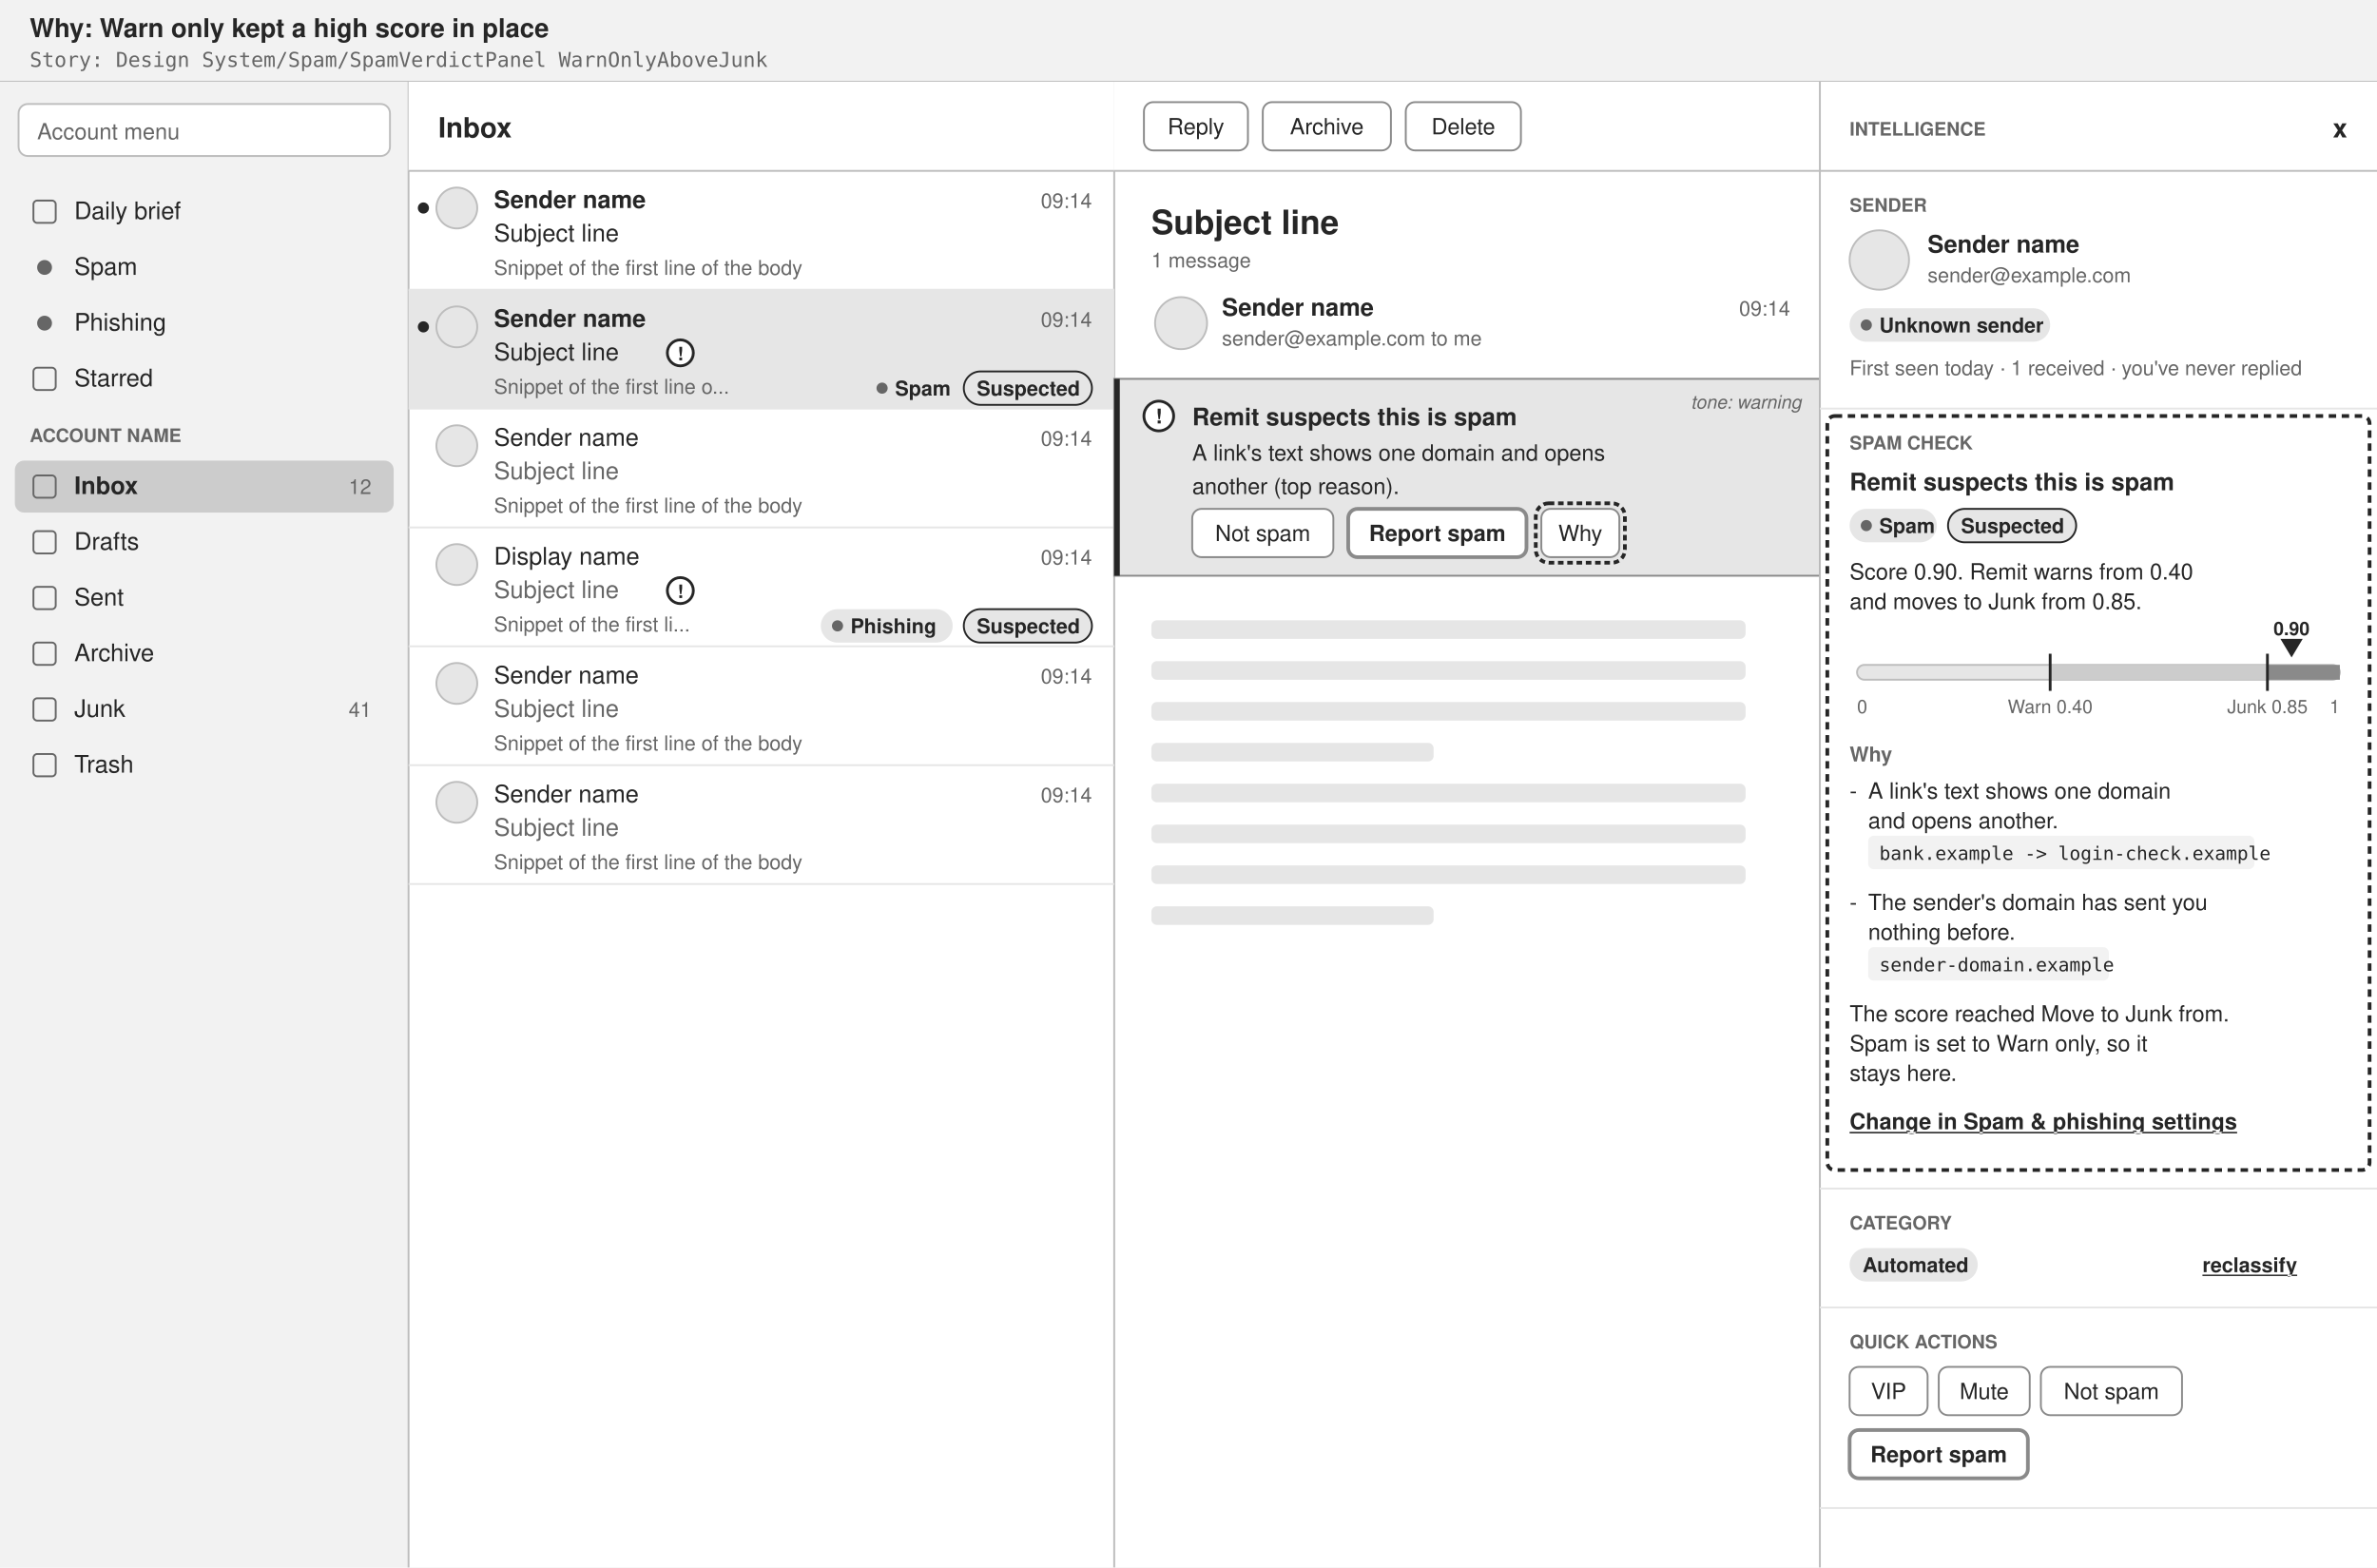
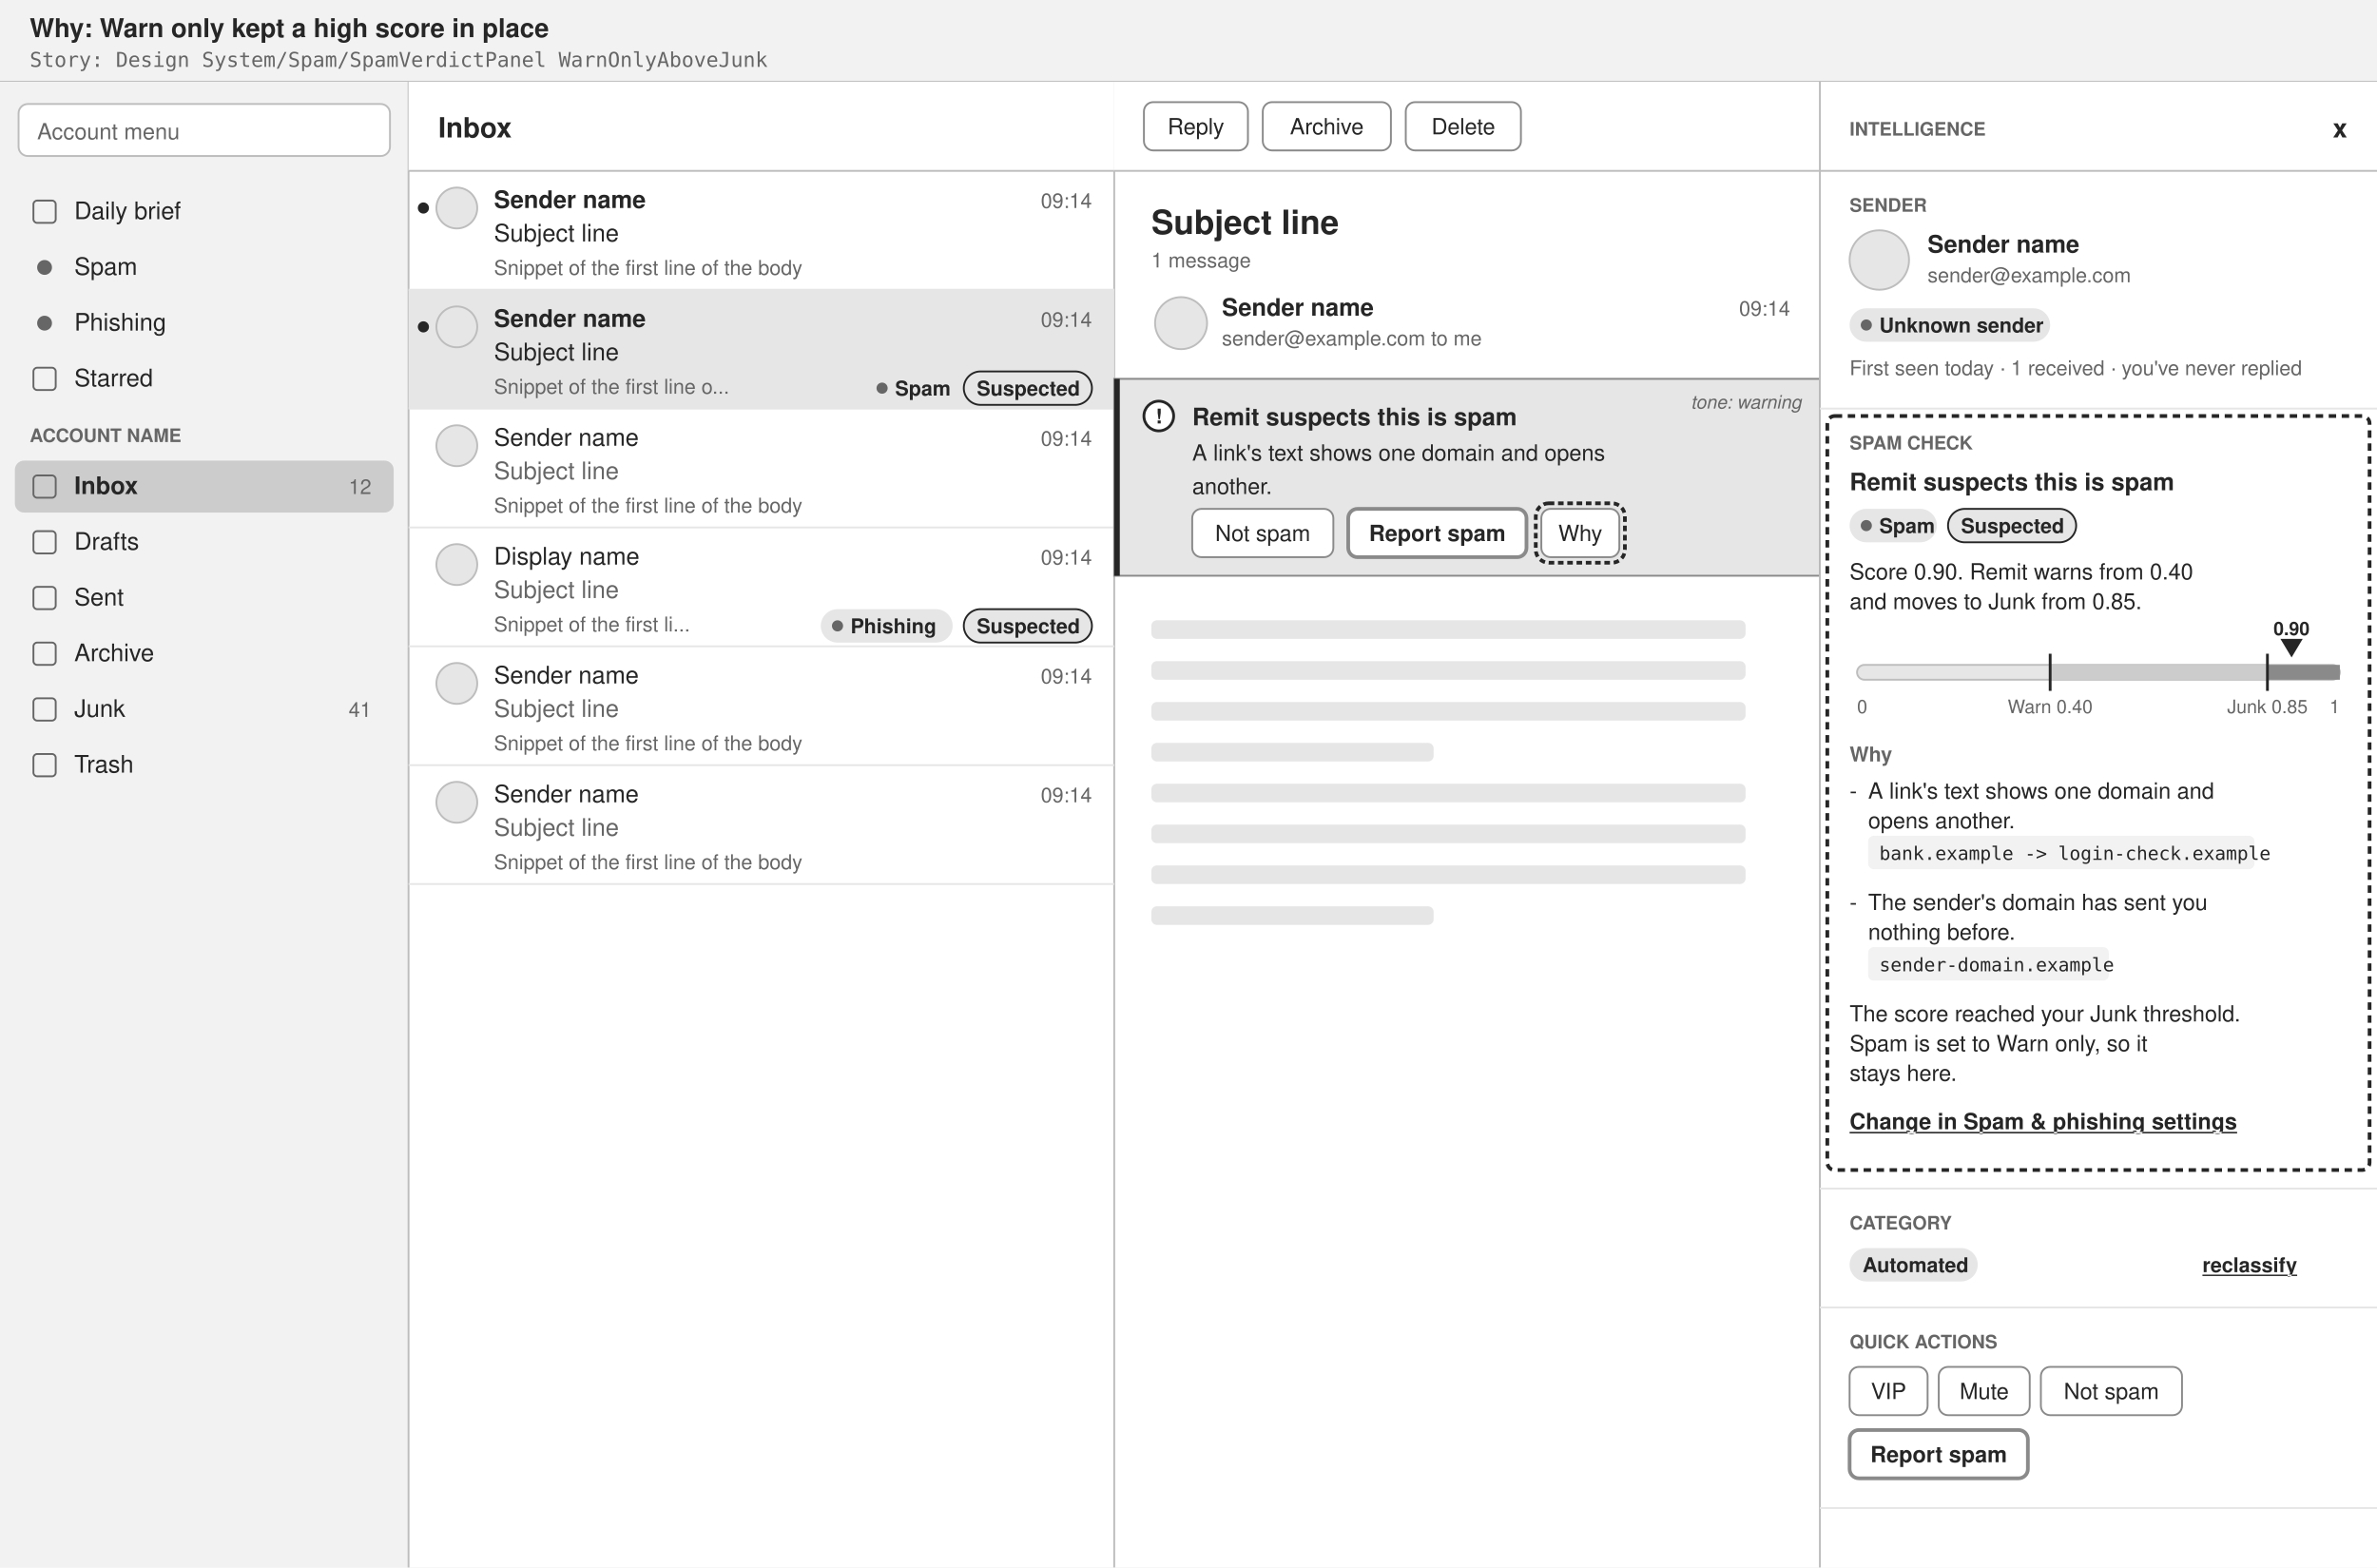
<svg xmlns="http://www.w3.org/2000/svg" width="1280" height="844" viewBox="0 0 1280 844" font-family="Helvetica, Arial, sans-serif">
  <rect x="0" y="0" width="1280" height="844" fill="#ffffff" stroke="none" stroke-width="1" />
  <rect x="0" y="0" width="1280" height="44" fill="#f2f2f2" stroke="none" stroke-width="1" />
  <line x1="0" y1="44" x2="1280" y2="44" stroke="#bdbdbd" stroke-width="1" />
  <text x="16" y="20" font-size="14" fill="#262626" font-weight="700">Why: Warn only kept a high score in place</text>
  <text x="16" y="36" font-size="11" fill="#666666" font-family="monospace">Story: Design System/Spam/SpamVerdictPanel WarnOnlyAboveJunk</text>
  <g transform="translate(0,44)">
    <rect x="0" y="0" width="220" height="800" fill="#f2f2f2" stroke="none" stroke-width="1" />
    <line x1="220" y1="0" x2="220" y2="800" stroke="#bdbdbd" stroke-width="1" />
    <rect x="10" y="12" width="200" height="28" fill="#ffffff" stroke="#bdbdbd" stroke-width="1" rx="5" />
    <text x="20" y="31" font-size="12" fill="#666666">Account menu</text>
    <rect x="18" y="64" width="12" height="12" fill="none" stroke="#666666" stroke-width="1" rx="2" />
    <text x="40" y="74" font-size="13" fill="#262626" font-weight="400">Daily brief</text>
    <circle cx="24" cy="100" r="4" fill="#666666" />
    <text x="40" y="104" font-size="13" fill="#262626" font-weight="400">Spam</text>
    <circle cx="24" cy="130" r="4" fill="#666666" />
    <text x="40" y="134" font-size="13" fill="#262626" font-weight="400">Phishing</text>
    <rect x="18" y="154" width="12" height="12" fill="none" stroke="#666666" stroke-width="1" rx="2" />
    <text x="40" y="164" font-size="13" fill="#262626" font-weight="400">Starred</text>
    <text x="16" y="194" font-size="10" fill="#666666" font-weight="700">ACCOUNT NAME</text>
    <rect x="8" y="204" width="204" height="28" fill="#cccccc" stroke="none" stroke-width="1" rx="5" />
    <rect x="18" y="212" width="12" height="12" fill="none" stroke="#666666" stroke-width="1" rx="2" />
    <text x="40" y="222" font-size="13" fill="#262626" font-weight="600">Inbox</text>
    <text x="200" y="222" font-size="11" fill="#666666" text-anchor="end">12</text>
    <rect x="18" y="242" width="12" height="12" fill="none" stroke="#666666" stroke-width="1" rx="2" />
    <text x="40" y="252" font-size="13" fill="#262626" font-weight="400">Drafts</text>
    <rect x="18" y="272" width="12" height="12" fill="none" stroke="#666666" stroke-width="1" rx="2" />
    <text x="40" y="282" font-size="13" fill="#262626" font-weight="400">Sent</text>
    <rect x="18" y="302" width="12" height="12" fill="none" stroke="#666666" stroke-width="1" rx="2" />
    <text x="40" y="312" font-size="13" fill="#262626" font-weight="400">Archive</text>
    <rect x="18" y="332" width="12" height="12" fill="none" stroke="#666666" stroke-width="1" rx="2" />
    <text x="40" y="342" font-size="13" fill="#262626" font-weight="400">Junk</text>
    <text x="200" y="342" font-size="11" fill="#666666" text-anchor="end">41</text>
    <rect x="18" y="362" width="12" height="12" fill="none" stroke="#666666" stroke-width="1" rx="2" />
    <text x="40" y="372" font-size="13" fill="#262626" font-weight="400">Trash</text>
    <line x1="600" y1="0" x2="600" y2="800" stroke="#bdbdbd" stroke-width="1" />
    <rect x="220" y="0" width="380" height="48" fill="#ffffff" stroke="none" stroke-width="1" />
    <line x1="220" y1="48" x2="600" y2="48" stroke="#bdbdbd" stroke-width="1" />
    <text x="236" y="30" font-size="15" fill="#262626" font-weight="700">Inbox</text>
    <circle cx="228" cy="68" r="3" fill="#262626" />
    <circle cx="246" cy="68" r="11" fill="#e6e6e6" stroke="#bdbdbd" />
    <text x="266" y="68" font-size="13" fill="#262626" font-weight="700">Sender name</text>
    <text x="588" y="68" font-size="11" fill="#666666" text-anchor="end">09:14</text>
    <text x="266" y="86" font-size="13" fill="#262626">Subject line</text>
    <text x="266" y="104" font-size="11" fill="#666666">Snippet of the first line of the body</text>
    <line x1="220" y1="112" x2="600" y2="112" stroke="#e6e6e6" stroke-width="1" />
    <rect x="220" y="112" width="380" height="64" fill="#e6e6e6" stroke="none" stroke-width="1" />
    <circle cx="228" cy="132" r="3" fill="#262626" />
    <circle cx="246" cy="132" r="11" fill="#e6e6e6" stroke="#bdbdbd" />
    <text x="266" y="132" font-size="13" fill="#262626" font-weight="700">Sender name</text>
    <text x="588" y="132" font-size="11" fill="#666666" text-anchor="end">09:14</text>
    <text x="266" y="150" font-size="13" fill="#262626">Subject line</text>
-     <circle cx="366.36" cy="146" r="7" fill="#ffffff" stroke="#262626" stroke-width="1.5" />
-     <text x="366.36" y="150" font-size="10" fill="#262626" font-weight="700" text-anchor="middle">!</text>
    <rect x="519" y="156" width="69" height="18" fill="#e6e6e6" stroke="#262626" stroke-width="1" rx="9" />
    <text x="526" y="169" font-size="11" fill="#262626" font-weight="600">Suspected</text>
    <rect x="466" y="156" width="47" height="18" fill="#e6e6e6" stroke="none" stroke-width="1" rx="9" />
    <circle cx="475" cy="165" r="3" fill="#666666" />
    <text x="482" y="169" font-size="11" fill="#262626" font-weight="600">Spam</text>
    <text x="266" y="168" font-size="11" fill="#666666">Snippet of the first line o...</text>
    <line x1="220" y1="176" x2="600" y2="176" stroke="#e6e6e6" stroke-width="1" />
    <circle cx="246" cy="196" r="11" fill="#e6e6e6" stroke="#bdbdbd" />
    <text x="266" y="196" font-size="13" fill="#262626" font-weight="500">Sender name</text>
    <text x="588" y="196" font-size="11" fill="#666666" text-anchor="end">09:14</text>
    <text x="266" y="214" font-size="13" fill="#666666">Subject line</text>
    <text x="266" y="232" font-size="11" fill="#666666">Snippet of the first line of the body</text>
    <line x1="220" y1="240" x2="600" y2="240" stroke="#e6e6e6" stroke-width="1" />
    <circle cx="246" cy="260" r="11" fill="#e6e6e6" stroke="#bdbdbd" />
    <text x="266" y="260" font-size="13" fill="#262626" font-weight="500">Display name</text>
    <text x="588" y="260" font-size="11" fill="#666666" text-anchor="end">09:14</text>
    <text x="266" y="278" font-size="13" fill="#666666">Subject line</text>
-     <circle cx="366.36" cy="274" r="7" fill="#ffffff" stroke="#262626" stroke-width="1.5" />
-     <text x="366.36" y="278" font-size="10" fill="#262626" font-weight="700" text-anchor="middle">!</text>
    <rect x="519" y="284" width="69" height="18" fill="#e6e6e6" stroke="#262626" stroke-width="1" rx="9" />
    <text x="526" y="297" font-size="11" fill="#262626" font-weight="600">Suspected</text>
    <rect x="442" y="284" width="71" height="18" fill="#e6e6e6" stroke="none" stroke-width="1" rx="9" />
    <circle cx="451" cy="293" r="3" fill="#666666" />
    <text x="458" y="297" font-size="11" fill="#262626" font-weight="600">Phishing</text>
    <text x="266" y="296" font-size="11" fill="#666666">Snippet of the first li...</text>
    <line x1="220" y1="304" x2="600" y2="304" stroke="#e6e6e6" stroke-width="1" />
    <circle cx="246" cy="324" r="11" fill="#e6e6e6" stroke="#bdbdbd" />
    <text x="266" y="324" font-size="13" fill="#262626" font-weight="500">Sender name</text>
    <text x="588" y="324" font-size="11" fill="#666666" text-anchor="end">09:14</text>
    <text x="266" y="342" font-size="13" fill="#666666">Subject line</text>
    <text x="266" y="360" font-size="11" fill="#666666">Snippet of the first line of the body</text>
    <line x1="220" y1="368" x2="600" y2="368" stroke="#e6e6e6" stroke-width="1" />
    <circle cx="246" cy="388" r="11" fill="#e6e6e6" stroke="#bdbdbd" />
    <text x="266" y="388" font-size="13" fill="#262626" font-weight="500">Sender name</text>
    <text x="588" y="388" font-size="11" fill="#666666" text-anchor="end">09:14</text>
    <text x="266" y="406" font-size="13" fill="#666666">Subject line</text>
    <text x="266" y="424" font-size="11" fill="#666666">Snippet of the first line of the body</text>
    <line x1="220" y1="432" x2="600" y2="432" stroke="#e6e6e6" stroke-width="1" />
    <rect x="600" y="0" width="380" height="48" fill="#ffffff" stroke="none" stroke-width="1" />
    <line x1="600" y1="48" x2="980" y2="48" stroke="#bdbdbd" stroke-width="1" />
    <rect x="616" y="11" width="56" height="26" fill="#ffffff" stroke="#8a8a8a" stroke-width="1" rx="5" />
    <text x="644" y="28.32" font-size="12" fill="#262626" font-weight="500" text-anchor="middle">Reply</text>
    <rect x="680" y="11" width="69" height="26" fill="#ffffff" stroke="#8a8a8a" stroke-width="1" rx="5" />
    <text x="714.5" y="28.32" font-size="12" fill="#262626" font-weight="500" text-anchor="middle">Archive</text>
    <rect x="757" y="11" width="62" height="26" fill="#ffffff" stroke="#8a8a8a" stroke-width="1" rx="5" />
    <text x="788" y="28.32" font-size="12" fill="#262626" font-weight="500" text-anchor="middle">Delete</text>
    <text x="620" y="82" font-size="18" fill="#262626" font-weight="700">Subject line</text>
    <text x="620" y="100" font-size="11" fill="#666666">1 message</text>
    <circle cx="636" cy="130" r="14" fill="#e6e6e6" stroke="#bdbdbd" />
    <text x="658" y="126" font-size="13" fill="#262626" font-weight="600">Sender name</text>
    <text x="658" y="142" font-size="11" fill="#666666">sender@example.com  to me</text>
    <text x="964" y="126" font-size="11" fill="#666666" text-anchor="end">09:14</text>
    <line x1="600" y1="160" x2="980" y2="160" stroke="#e6e6e6" stroke-width="1" />
    <rect x="600" y="160" width="380" height="106" fill="#e6e6e6" stroke="#8a8a8a" stroke-width="1" />
    <rect x="600" y="160" width="3" height="106" fill="#262626" stroke="none" stroke-width="1" />
    <circle cx="624" cy="180" r="8" fill="#ffffff" stroke="#262626" stroke-width="1.5" />
    <text x="624" y="184" font-size="11" fill="#262626" font-weight="700" text-anchor="middle">!</text>
    <text x="970" y="176" font-size="10" fill="#666666" text-anchor="end" font-style="italic">tone: warning</text>
    <text x="642" y="185" font-size="13" fill="#262626" font-weight="700">Remit suspects this is spam</text>
    <text x="642" y="204" font-size="12" fill="#262626">A link's text shows one domain and opens</text>
-     <text x="642" y="222" font-size="12" fill="#262626">another (top reason).</text>
+     <text x="642" y="222" font-size="12" fill="#262626">another.</text>
    <rect x="642" y="230" width="76" height="26" fill="#ffffff" stroke="#8a8a8a" stroke-width="1" rx="5" />
    <text x="680" y="247.32" font-size="12" fill="#262626" font-weight="500" text-anchor="middle">Not spam</text>
    <rect x="726" y="230" width="96" height="26" fill="#ffffff" stroke="#8a8a8a" stroke-width="2" rx="5" />
    <text x="774" y="247.32" font-size="12" fill="#262626" font-weight="600" text-anchor="middle">Report spam</text>
    <rect x="830" y="230" width="42" height="26" fill="#ffffff" stroke="#8a8a8a" stroke-width="1" rx="5" />
    <rect x="827" y="227" width="48" height="32" fill="none" stroke="#262626" stroke-width="2" rx="7" stroke-dasharray="3 2" />
    <text x="851" y="247.32" font-size="12" fill="#262626" font-weight="500" text-anchor="middle">Why</text>
    <rect x="620" y="290" width="320" height="10" fill="#e6e6e6" stroke="none" stroke-width="1" rx="3" />
    <rect x="620" y="312" width="320" height="10" fill="#e6e6e6" stroke="none" stroke-width="1" rx="3" />
    <rect x="620" y="334" width="320" height="10" fill="#e6e6e6" stroke="none" stroke-width="1" rx="3" />
    <rect x="620" y="356" width="152" height="10" fill="#e6e6e6" stroke="none" stroke-width="1" rx="3" />
    <rect x="620" y="378" width="320" height="10" fill="#e6e6e6" stroke="none" stroke-width="1" rx="3" />
    <rect x="620" y="400" width="320" height="10" fill="#e6e6e6" stroke="none" stroke-width="1" rx="3" />
    <rect x="620" y="422" width="320" height="10" fill="#e6e6e6" stroke="none" stroke-width="1" rx="3" />
    <rect x="620" y="444" width="152" height="10" fill="#e6e6e6" stroke="none" stroke-width="1" rx="3" />
    <rect x="980" y="0" width="300" height="800" fill="#ffffff" stroke="none" stroke-width="1" />
    <line x1="980" y1="0" x2="980" y2="800" stroke="#bdbdbd" stroke-width="1" />
    <line x1="980" y1="48" x2="1280" y2="48" stroke="#bdbdbd" stroke-width="1" />
    <text x="996" y="29" font-size="10" fill="#666666" font-weight="700">INTELLIGENCE</text>
    <text x="1264" y="30" font-size="14" fill="#262626" font-weight="700" text-anchor="end">x</text>
    <text x="996" y="70" font-size="10" fill="#666666" font-weight="700">SENDER</text>
    <g transform="translate(996,80)">
      <circle cx="16" cy="16" r="16" fill="#e6e6e6" stroke="#bdbdbd" />
      <text x="42" y="12" font-size="13" fill="#262626" font-weight="600">Sender name</text>
      <text x="42" y="28" font-size="11" fill="#666666">sender@example.com</text>
      <rect x="0" y="42" width="108" height="18" fill="#e6e6e6" stroke="none" stroke-width="1" rx="9" />
      <circle cx="9" cy="51" r="3" fill="#666666" />
      <text x="16" y="55" font-size="11" fill="#262626" font-weight="600">Unknown sender</text>
      <text x="0" y="78" font-size="11" fill="#666666">First seen today  ·  1 received  ·  you've never replied</text>
    </g>
    <line x1="980" y1="176" x2="1280" y2="176" stroke="#e6e6e6" stroke-width="1" />
    <rect x="984" y="180" width="292" height="406" fill="none" stroke="#262626" stroke-width="2" rx="4" stroke-dasharray="4 3" />
    <text x="996" y="198" font-size="10" fill="#666666" font-weight="700">SPAM CHECK</text>
    <g transform="translate(996,208)">
      <text x="0" y="12" font-size="13" fill="#262626" font-weight="700">Remit suspects this is spam</text>
      <rect x="0" y="22" width="47" height="18" fill="#e6e6e6" stroke="none" stroke-width="1" rx="9" />
      <circle cx="9" cy="31" r="3" fill="#666666" />
      <text x="16" y="35" font-size="11" fill="#262626" font-weight="600">Spam</text>
      <rect x="53" y="22" width="69" height="18" fill="#e6e6e6" stroke="#262626" stroke-width="1" rx="9" />
      <text x="60" y="35" font-size="11" fill="#262626" font-weight="600">Suspected</text>
      <text x="0" y="60" font-size="12" fill="#262626">Score 0.90. Remit warns from 0.40</text>
      <text x="0" y="76" font-size="12" fill="#262626">and moves to Junk from 0.85.</text>
      <g transform="translate(0,88)">
        <rect x="4" y="18" width="260" height="8" fill="#e6e6e6" stroke="#bdbdbd" stroke-width="1" rx="4" />
        <rect x="108" y="18" width="117" height="8" fill="#cccccc" stroke="none" stroke-width="1" />
        <rect x="225" y="18" width="39" height="8" fill="#8a8a8a" stroke="none" stroke-width="1" />
        <line x1="108" y1="12" x2="108" y2="32" stroke="#262626" stroke-width="1.5" />
        <text x="108" y="44" font-size="10" fill="#666666" text-anchor="middle">Warn 0.40</text>
        <line x1="225" y1="12" x2="225" y2="32" stroke="#262626" stroke-width="1.5" />
        <text x="225" y="44" font-size="10" fill="#666666" text-anchor="middle">Junk 0.85</text>
        <path d="M232 4 L244 4 L238 14 Z" fill="#262626" />
        <text x="238" y="2" font-size="10" fill="#262626" font-weight="700" text-anchor="middle">0.90</text>
        <text x="4" y="44" font-size="10" fill="#666666">0</text>
        <text x="264" y="44" font-size="10" fill="#666666" text-anchor="end">1</text>
      </g>
      <text x="0" y="158" font-size="11" fill="#666666" font-weight="700">Why</text>
      <text x="0" y="178" font-size="12" fill="#262626">-</text>
-       <text x="10" y="178" font-size="12" fill="#262626">A link's text shows one domain</text>
-       <text x="10" y="194" font-size="12" fill="#262626">and opens another.</text>
+       <text x="10" y="178" font-size="12" fill="#262626">A link's text shows one domain and</text>
+       <text x="10" y="194" font-size="12" fill="#262626">opens another.</text>
      <rect x="10" y="198" width="208" height="18" fill="#f2f2f2" stroke="none" stroke-width="1" rx="3" />
      <text x="16" y="211" font-size="10" fill="#262626" font-family="monospace">bank.example -&gt; login-check.example</text>
      <text x="0" y="238" font-size="12" fill="#262626">-</text>
      <text x="10" y="238" font-size="12" fill="#262626">The sender's domain has sent you</text>
      <text x="10" y="254" font-size="12" fill="#262626">nothing before.</text>
      <rect x="10" y="258" width="129.6" height="18" fill="#f2f2f2" stroke="none" stroke-width="1" rx="3" />
      <text x="16" y="271" font-size="10" fill="#262626" font-family="monospace">sender-domain.example</text>
-       <text x="0" y="298" font-size="12" fill="#262626">The score reached Move to Junk from.</text>
+       <text x="0" y="298" font-size="12" fill="#262626">The score reached your Junk threshold.</text>
      <text x="0" y="314" font-size="12" fill="#262626">Spam is set to Warn only, so it</text>
      <text x="0" y="330" font-size="12" fill="#262626">stays here.</text>
      <text x="0" y="356" font-size="12" fill="#262626" font-weight="600" text-decoration="underline">Change in Spam &amp; phishing settings</text>
    </g>
    <line x1="980" y1="596" x2="1280" y2="596" stroke="#e6e6e6" stroke-width="1" />
    <text x="996" y="618" font-size="10" fill="#666666" font-weight="700">CATEGORY</text>
    <g transform="translate(996,628)">
      <rect x="0" y="0" width="69" height="18" fill="#e6e6e6" stroke="none" stroke-width="1" rx="9" />
      <text x="7" y="13" font-size="11" fill="#262626" font-weight="600">Automated</text>
      <text x="190" y="13" font-size="11" fill="#262626" font-weight="600" text-decoration="underline">reclassify</text>
    </g>
    <line x1="980" y1="660" x2="1280" y2="660" stroke="#e6e6e6" stroke-width="1" />
    <text x="996" y="682" font-size="10" fill="#666666" font-weight="700">QUICK ACTIONS</text>
    <g transform="translate(996,692)">
      <rect x="0" y="0" width="42" height="26" fill="#ffffff" stroke="#8a8a8a" stroke-width="1" rx="5" />
      <text x="21" y="17.32" font-size="12" fill="#262626" font-weight="500" text-anchor="middle">VIP</text>
      <rect x="48" y="0" width="49" height="26" fill="#ffffff" stroke="#8a8a8a" stroke-width="1" rx="5" />
      <text x="72.5" y="17.32" font-size="12" fill="#262626" font-weight="500" text-anchor="middle">Mute</text>
      <rect x="103" y="0" width="76" height="26" fill="#ffffff" stroke="#8a8a8a" stroke-width="1" rx="5" />
      <text x="141" y="17.32" font-size="12" fill="#262626" font-weight="500" text-anchor="middle">Not spam</text>
      <rect x="0" y="34" width="96" height="26" fill="#ffffff" stroke="#8a8a8a" stroke-width="2" rx="5" />
      <text x="48" y="51.32" font-size="12" fill="#262626" font-weight="600" text-anchor="middle">Report spam</text>
    </g>
    <line x1="980" y1="768" x2="1280" y2="768" stroke="#e6e6e6" stroke-width="1" />
  </g>
</svg>
